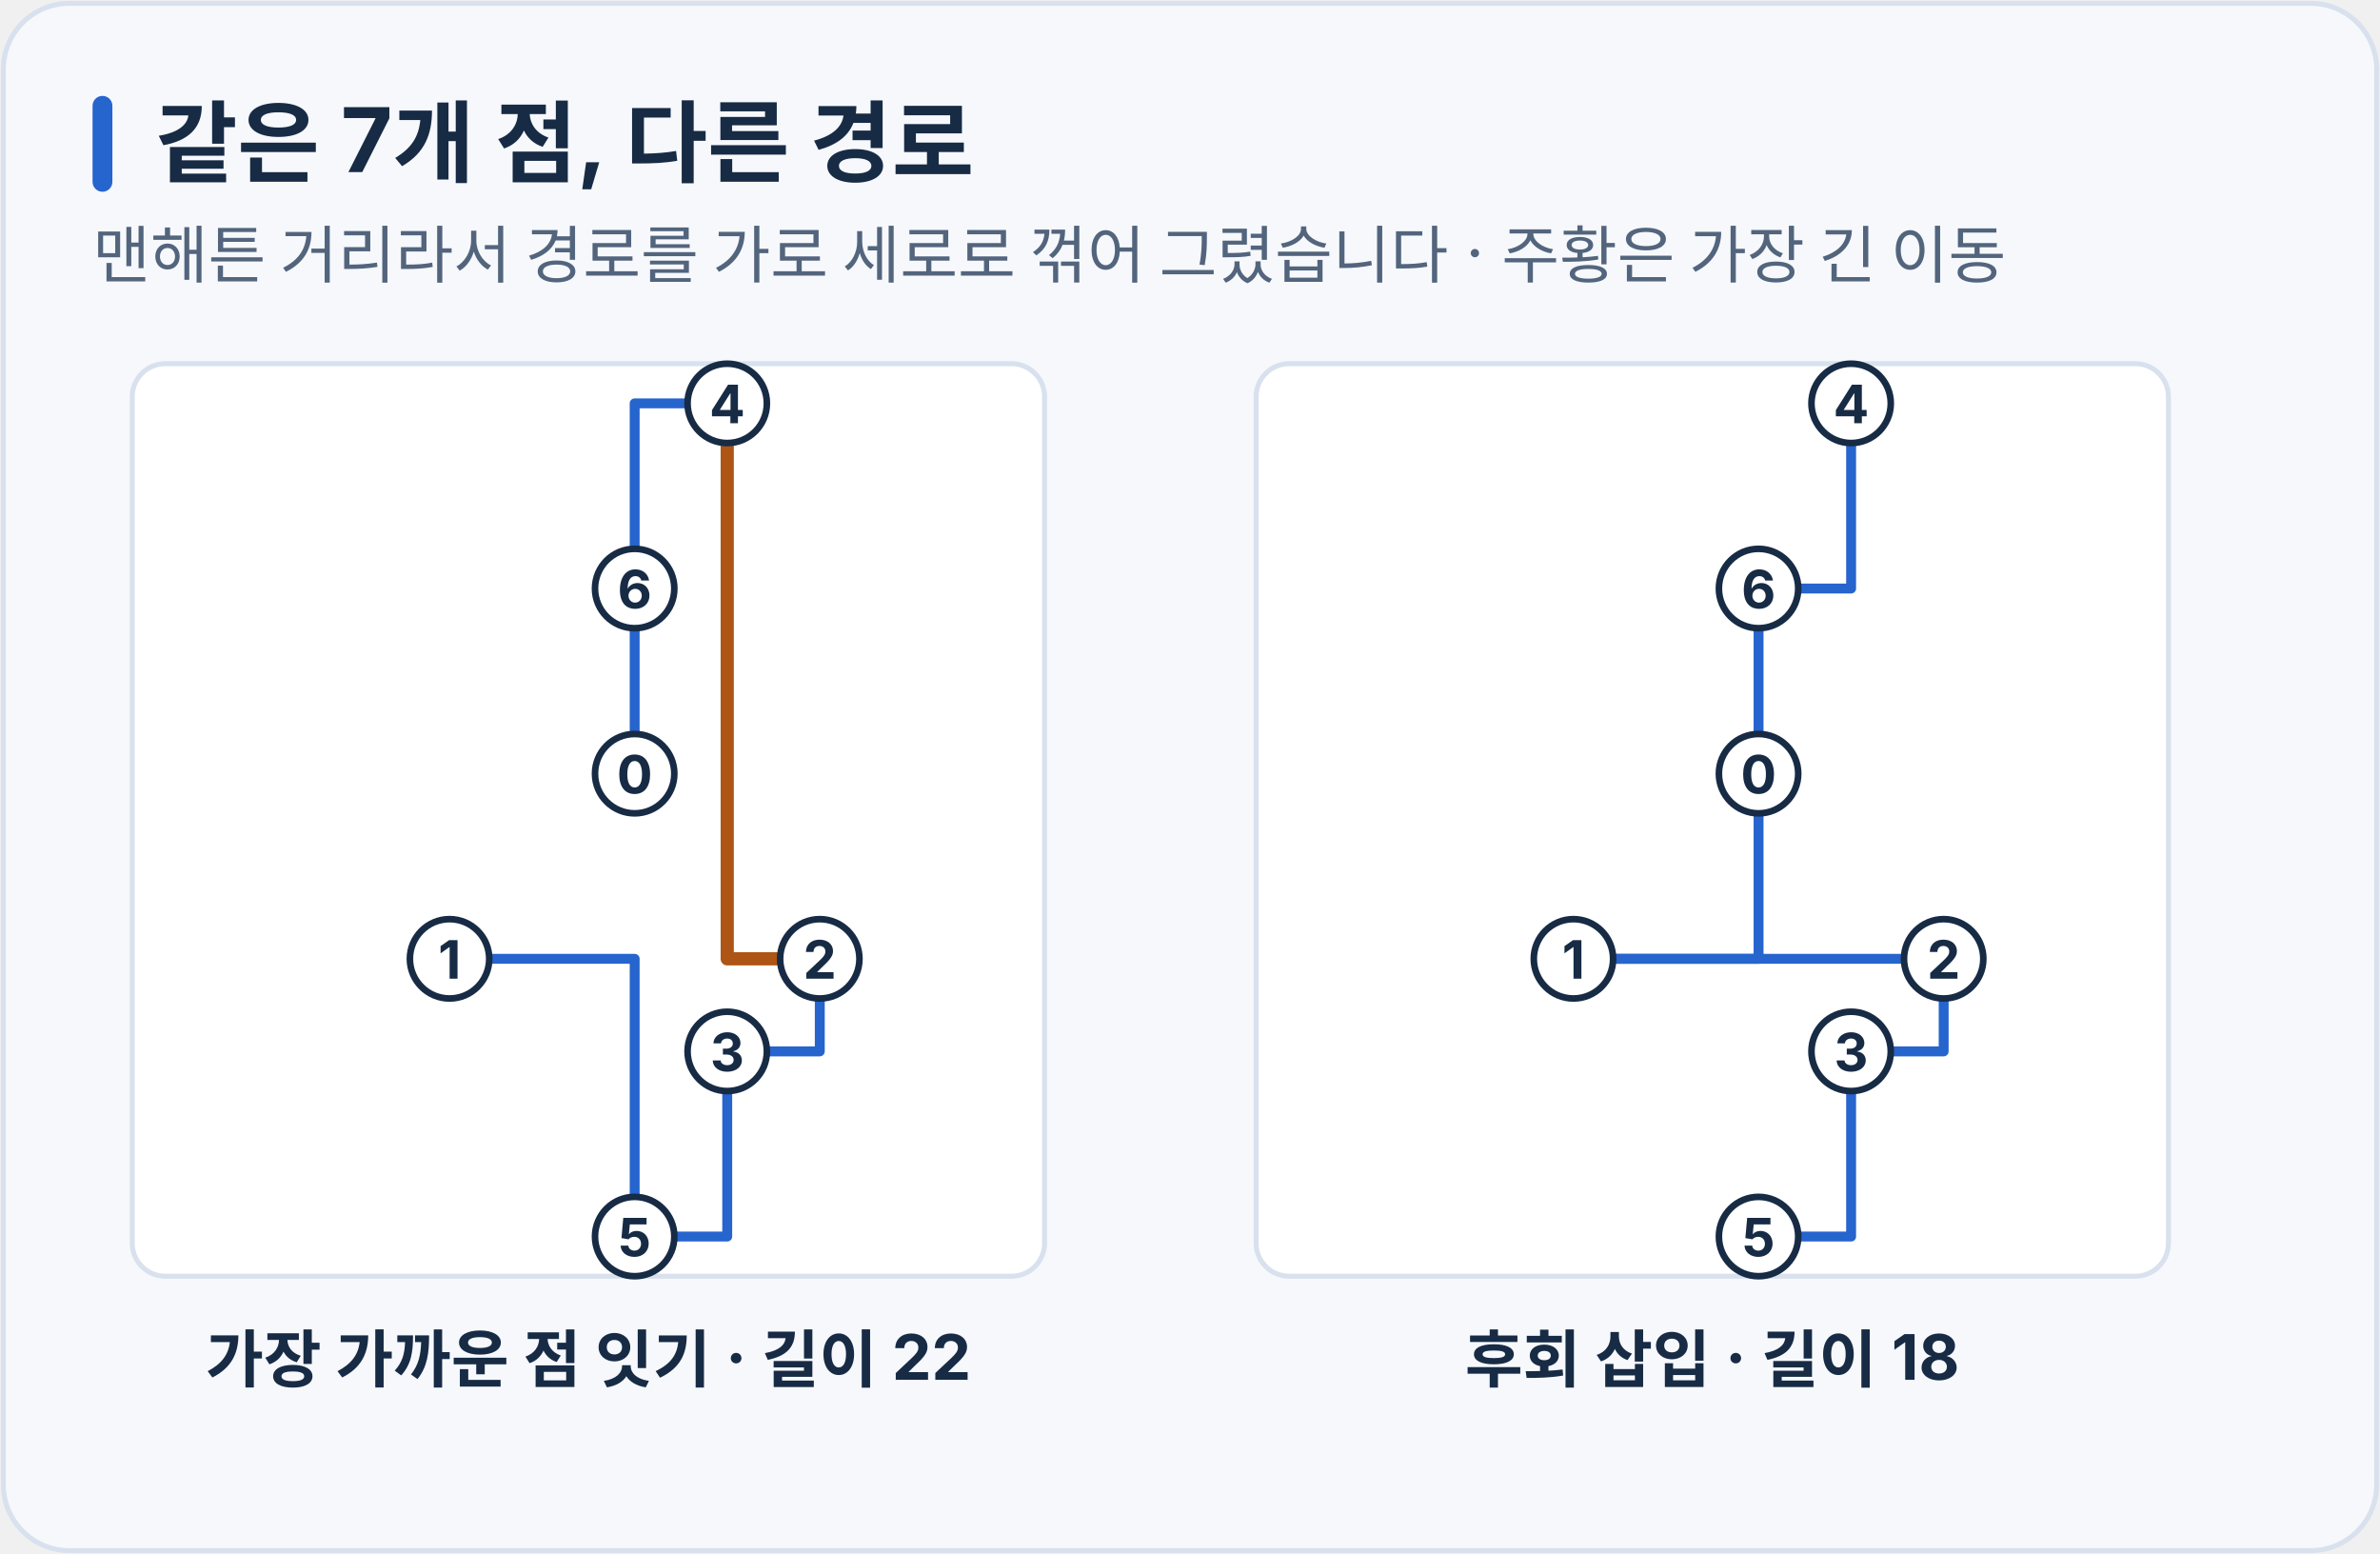
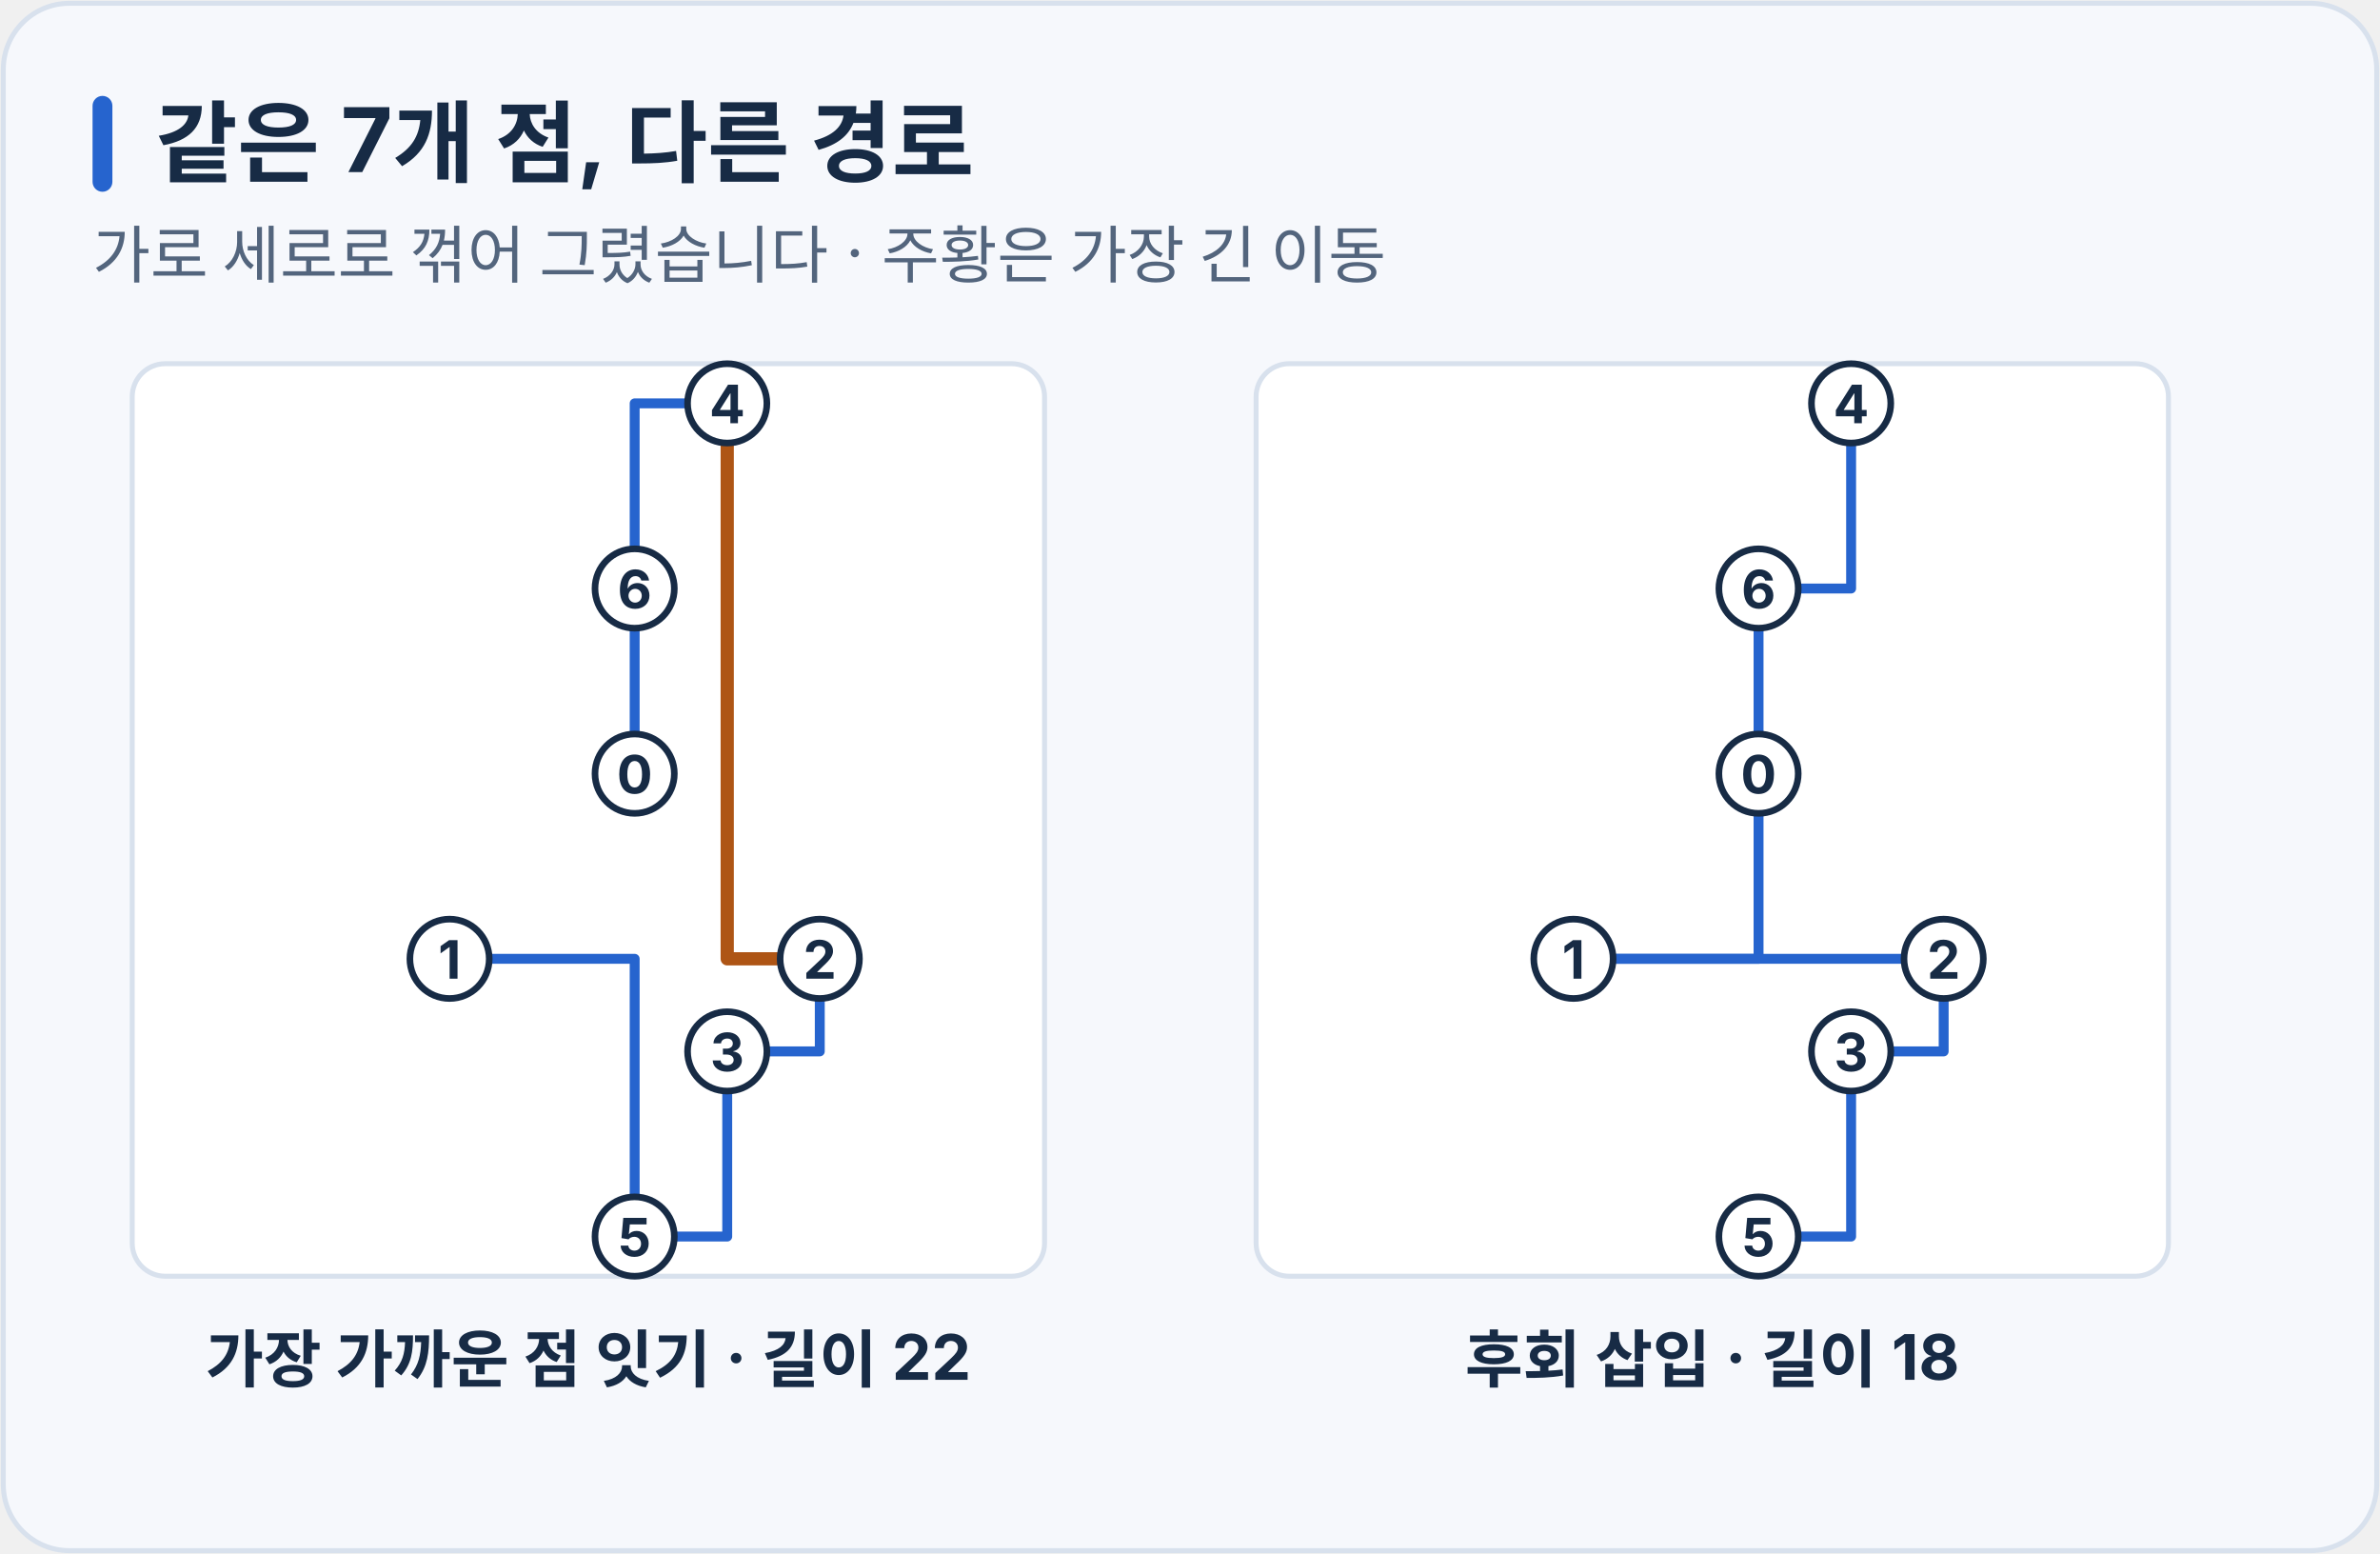
<svg xmlns="http://www.w3.org/2000/svg" viewBox="0 0 720 470" role="img" aria-labelledby="title desc">
  <style>text{font-family:-apple-system,BlinkMacSystemFont,"Apple SD Gothic Neo","Noto Sans KR",sans-serif}*{box-sizing:border-box}</style>
  <rect x="1" y="1" width="718" height="468" rx="20" fill="#f6f8fc" stroke="#d8e1ed" stroke-width="1.5" />
  <rect x="28" y="29" width="6" height="29" rx="3" fill="#2664ce" />
  <text x="47" y="53" font-size="27" fill="#172b45" font-weight="750">같은 7개 점, 다른 경로</text>
-   <text x="28" y="84" font-size="19" fill="#53657d">맨해튼 거리라서 경로를 가로 세로로 꺾어 그렸습니다 · 주황은 가장 긴 이동</text>
+   <text x="28" y="84" font-size="19" fill="#53657d">가로 세로로 꺾어 그렸습니다 · 주황은 가장 긴 이동</text>
  <rect x="40" y="110" width="276" height="276" rx="10" fill="#ffffff" stroke="#d8e1ed" stroke-width="1.5" />
  <path d="M 192 234 L 192 178 L 192 178" fill="none" stroke="#2664ce" stroke-width="3" stroke-linejoin="round" />
  <path d="M 192 178 L 192 122 L 220 122" fill="none" stroke="#2664ce" stroke-width="3" stroke-linejoin="round" />
  <path d="M 220 122 L 220 290 L 248 290" fill="none" stroke="#ae5515" stroke-width="4" stroke-linejoin="round" />
  <path d="M 248 290 L 248 318 L 220 318" fill="none" stroke="#2664ce" stroke-width="3" stroke-linejoin="round" />
  <path d="M 220 318 L 220 374 L 192 374" fill="none" stroke="#2664ce" stroke-width="3" stroke-linejoin="round" />
  <path d="M 192 374 L 192 290 L 136 290" fill="none" stroke="#2664ce" stroke-width="3" stroke-linejoin="round" />
  <circle cx="192" cy="234" r="12" fill="#ffffff" stroke="#172b45" stroke-width="2" />
  <text x="192" y="240" font-size="16" fill="#172b45" text-anchor="middle" font-weight="700">0</text>
  <circle cx="136" cy="290" r="12" fill="#ffffff" stroke="#172b45" stroke-width="2" />
  <text x="136" y="296" font-size="16" fill="#172b45" text-anchor="middle" font-weight="700">1</text>
  <circle cx="248" cy="290" r="12" fill="#ffffff" stroke="#172b45" stroke-width="2" />
  <text x="248" y="296" font-size="16" fill="#172b45" text-anchor="middle" font-weight="700">2</text>
  <circle cx="220" cy="318" r="12" fill="#ffffff" stroke="#172b45" stroke-width="2" />
  <text x="220" y="324" font-size="16" fill="#172b45" text-anchor="middle" font-weight="700">3</text>
  <circle cx="220" cy="122" r="12" fill="#ffffff" stroke="#172b45" stroke-width="2" />
  <text x="220" y="128" font-size="16" fill="#172b45" text-anchor="middle" font-weight="700">4</text>
  <circle cx="192" cy="374" r="12" fill="#ffffff" stroke="#172b45" stroke-width="2" />
  <text x="192" y="380" font-size="16" fill="#172b45" text-anchor="middle" font-weight="700">5</text>
  <circle cx="192" cy="178" r="12" fill="#ffffff" stroke="#172b45" stroke-width="2" />
  <text x="192" y="184" font-size="16" fill="#172b45" text-anchor="middle" font-weight="700">6</text>
  <text x="178" y="418" font-size="19" fill="#172b45" text-anchor="middle" font-weight="700">가장 가까운 점 잇기 · 길이 22</text>
  <rect x="380" y="110" width="276" height="276" rx="10" fill="#ffffff" stroke="#d8e1ed" stroke-width="1.5" />
  <path d="M 560 122 L 560 178 L 532 178" fill="none" stroke="#2664ce" stroke-width="3" stroke-linejoin="round" />
  <path d="M 532 178 L 532 234 L 532 234" fill="none" stroke="#2664ce" stroke-width="3" stroke-linejoin="round" />
  <path d="M 532 234 L 532 290 L 476 290" fill="none" stroke="#2664ce" stroke-width="3" stroke-linejoin="round" />
  <path d="M 476 290 L 476 290 L 588 290" fill="none" stroke="#2664ce" stroke-width="3" stroke-linejoin="round" />
  <path d="M 588 290 L 588 318 L 560 318" fill="none" stroke="#2664ce" stroke-width="3" stroke-linejoin="round" />
  <path d="M 560 318 L 560 374 L 532 374" fill="none" stroke="#2664ce" stroke-width="3" stroke-linejoin="round" />
  <circle cx="532" cy="234" r="12" fill="#ffffff" stroke="#172b45" stroke-width="2" />
  <text x="532" y="240" font-size="16" fill="#172b45" text-anchor="middle" font-weight="700">0</text>
  <circle cx="476" cy="290" r="12" fill="#ffffff" stroke="#172b45" stroke-width="2" />
  <text x="476" y="296" font-size="16" fill="#172b45" text-anchor="middle" font-weight="700">1</text>
  <circle cx="588" cy="290" r="12" fill="#ffffff" stroke="#172b45" stroke-width="2" />
  <text x="588" y="296" font-size="16" fill="#172b45" text-anchor="middle" font-weight="700">2</text>
  <circle cx="560" cy="318" r="12" fill="#ffffff" stroke="#172b45" stroke-width="2" />
  <text x="560" y="324" font-size="16" fill="#172b45" text-anchor="middle" font-weight="700">3</text>
  <circle cx="560" cy="122" r="12" fill="#ffffff" stroke="#172b45" stroke-width="2" />
  <text x="560" y="128" font-size="16" fill="#172b45" text-anchor="middle" font-weight="700">4</text>
  <circle cx="532" cy="374" r="12" fill="#ffffff" stroke="#172b45" stroke-width="2" />
  <text x="532" y="380" font-size="16" fill="#172b45" text-anchor="middle" font-weight="700">5</text>
  <circle cx="532" cy="178" r="12" fill="#ffffff" stroke="#172b45" stroke-width="2" />
  <text x="532" y="184" font-size="16" fill="#172b45" text-anchor="middle" font-weight="700">6</text>
  <text x="518" y="418" font-size="19" fill="#172b45" text-anchor="middle" font-weight="700">후회 삽입 · 길이 18</text>
</svg>
